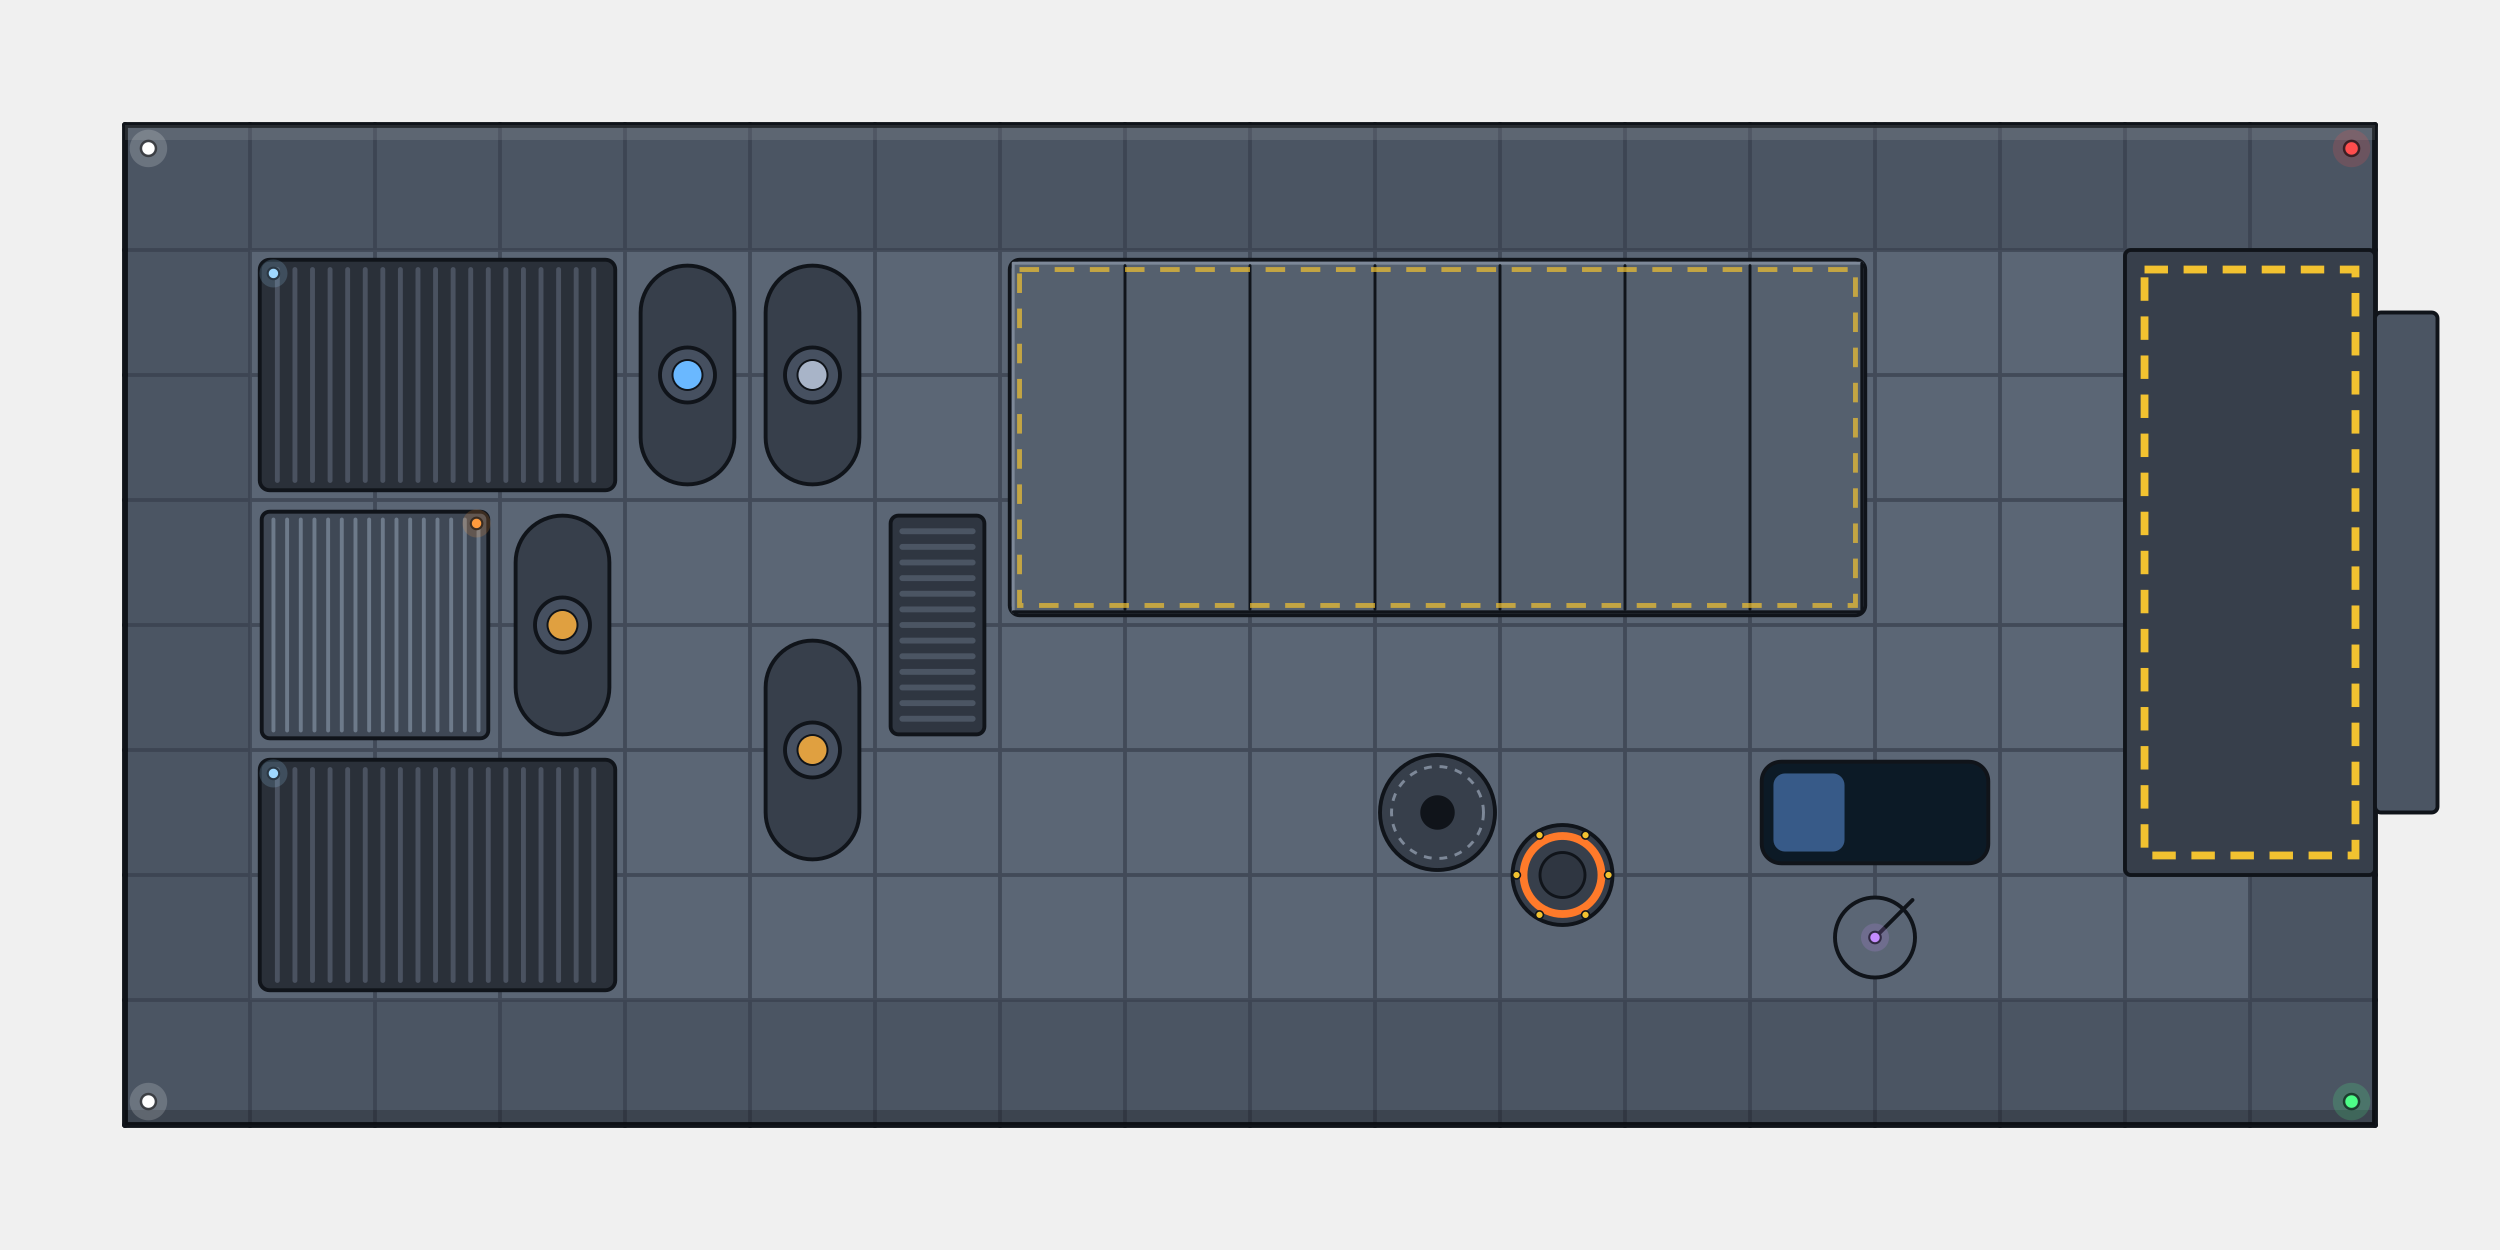
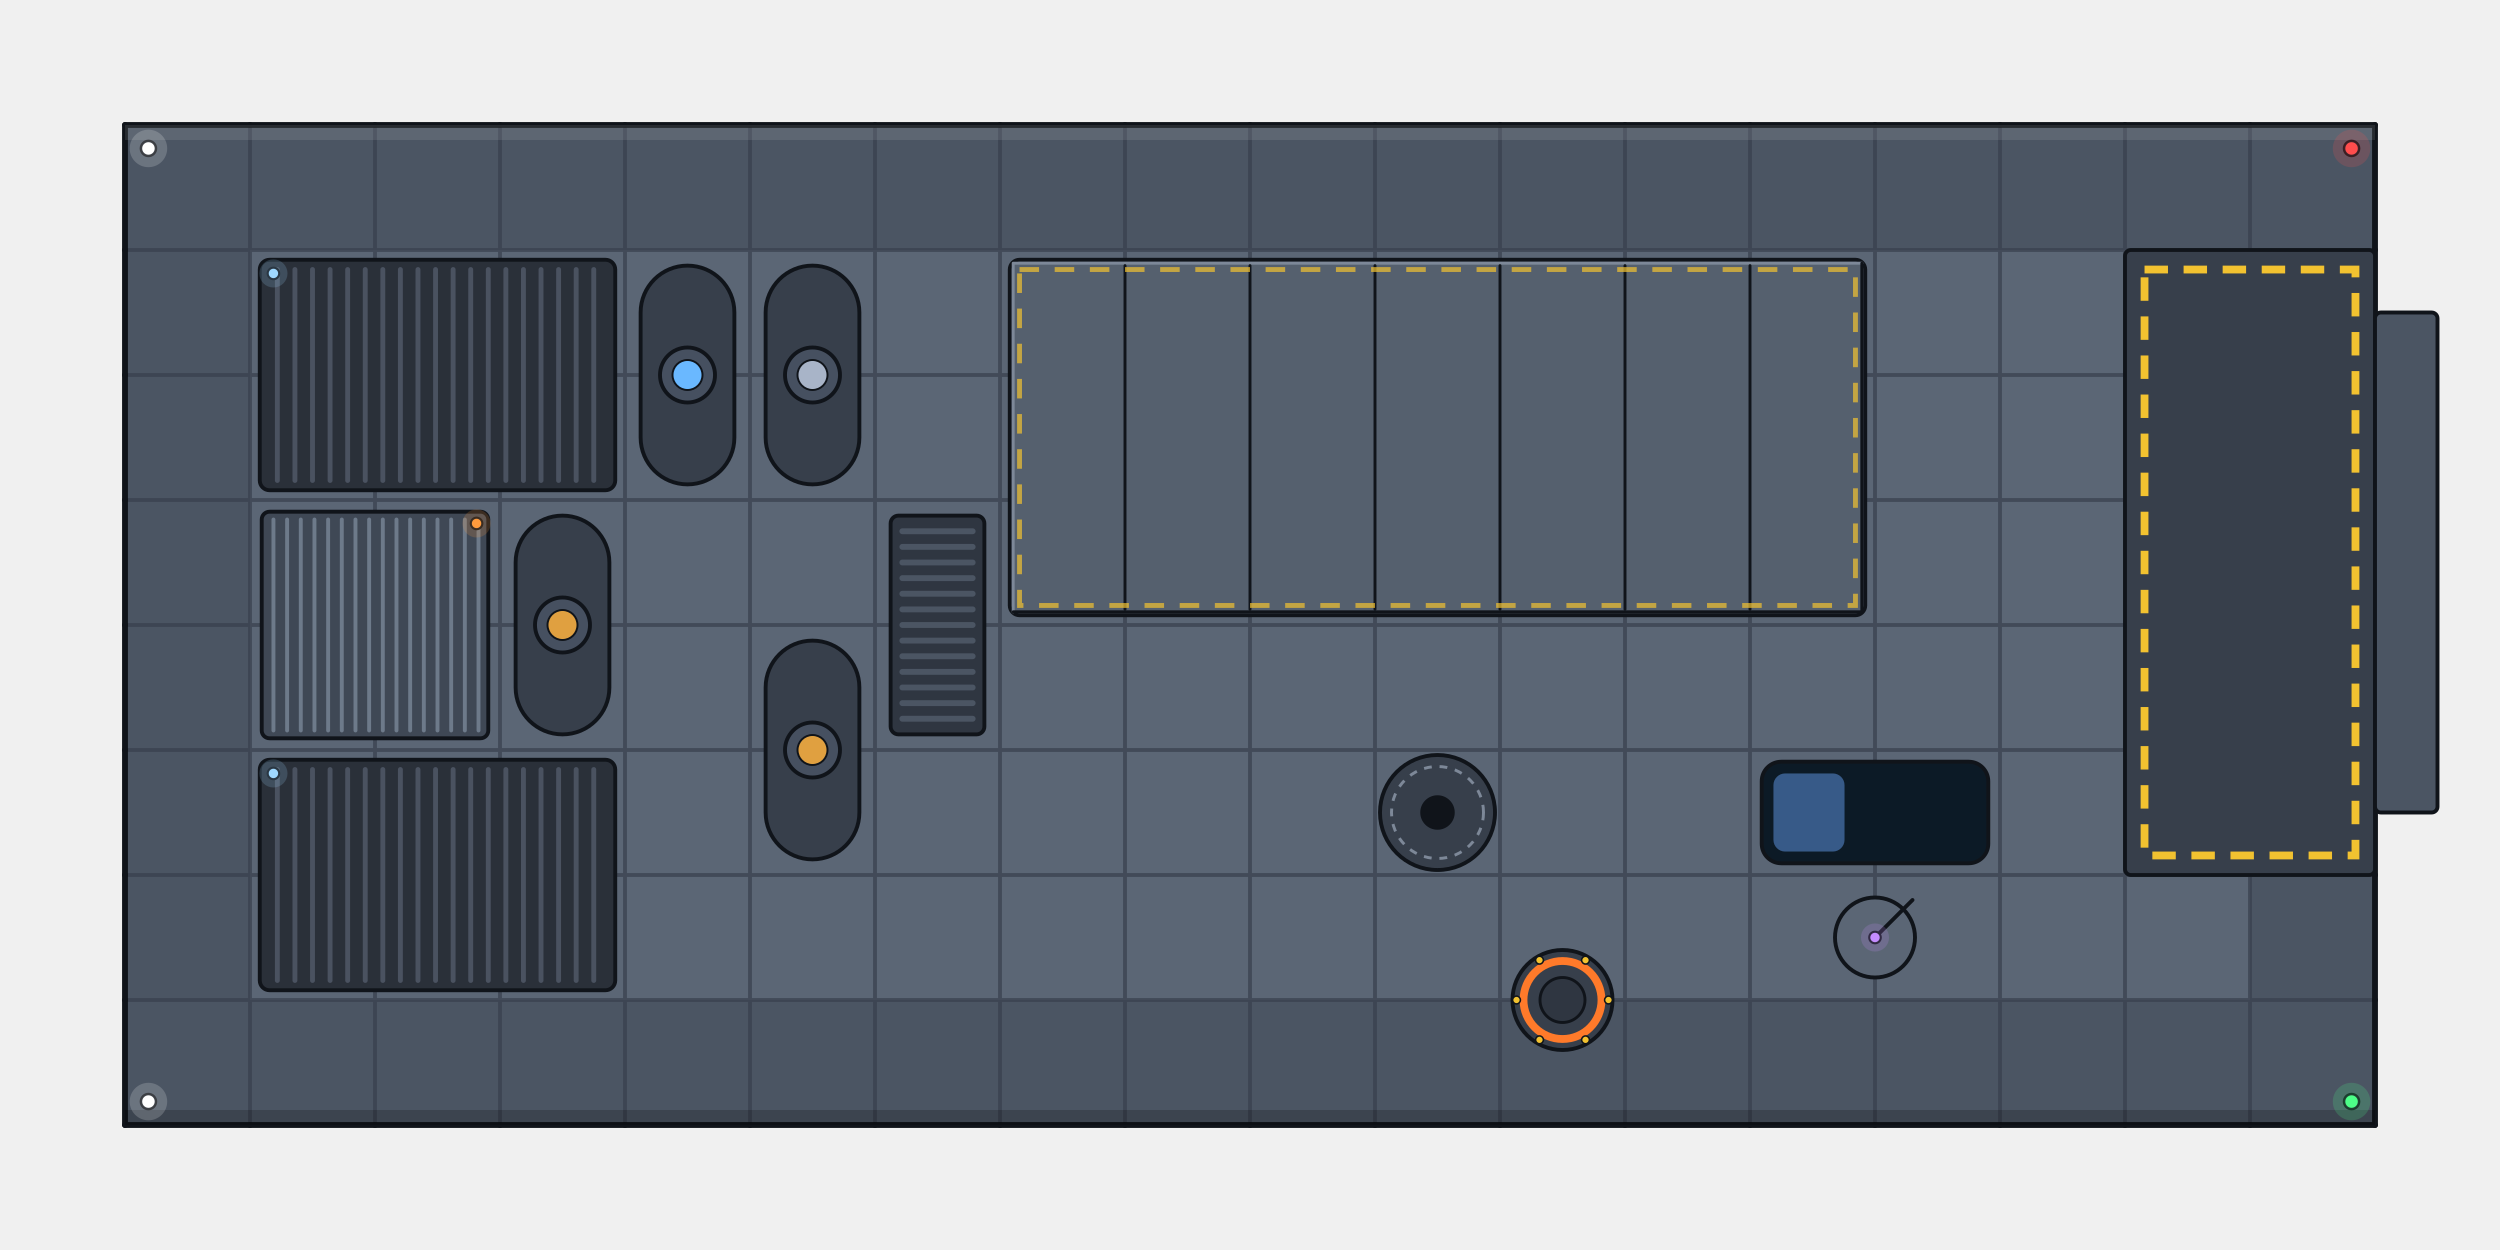
<svg xmlns="http://www.w3.org/2000/svg" width="1280" height="640" viewBox="-640 -320 1280 640">
  <g id="base">
    <rect x="192" y="0" width="64" height="64" fill="#5b6675" />
    <rect x="192.5" y="0.5" width="63" height="63" fill="none" stroke="#373f4b" stroke-width="1" opacity="0.7" />
    <rect x="-320" y="-256" width="64" height="64" fill="#4b5563" />
    <rect x="-319.5" y="-255.5" width="63" height="63" fill="none" stroke="#373f4b" stroke-width="1" opacity="0.7" />
    <rect x="-256" y="-192" width="64" height="64" fill="#5b6675" />
    <rect x="-255.5" y="-191.5" width="63" height="63" fill="none" stroke="#373f4b" stroke-width="1" opacity="0.7" />
    <rect x="-64" y="-256" width="64" height="64" fill="#4b5563" />
    <rect x="-63.5" y="-255.5" width="63" height="63" fill="none" stroke="#373f4b" stroke-width="1" opacity="0.7" />
    <rect x="512" y="-64" width="64" height="64" fill="#5b6675" />
    <rect x="512.5" y="-63.5" width="63" height="63" fill="none" stroke="#373f4b" stroke-width="1" opacity="0.7" />
    <rect x="64" y="128" width="64" height="64" fill="#5b6675" />
    <rect x="64.5" y="128.5" width="63" height="63" fill="none" stroke="#373f4b" stroke-width="1" opacity="0.7" />
    <rect x="-576" y="64" width="64" height="64" fill="#4b5563" />
    <rect x="-575.5" y="64.5" width="63" height="63" fill="none" stroke="#373f4b" stroke-width="1" opacity="0.7" />
    <rect x="-448" y="-128" width="64" height="64" fill="#5b6675" />
    <rect x="-447.5" y="-127.5" width="63" height="63" fill="none" stroke="#373f4b" stroke-width="1" opacity="0.7" />
    <rect x="128" y="64" width="64" height="64" fill="#5b6675" />
    <rect x="128.5" y="64.5" width="63" height="63" fill="none" stroke="#373f4b" stroke-width="1" opacity="0.7" />
    <rect x="384" y="64" width="64" height="64" fill="#5b6675" />
    <rect x="384.5" y="64.5" width="63" height="63" fill="none" stroke="#373f4b" stroke-width="1" opacity="0.7" />
    <rect x="-192" y="-128" width="64" height="64" fill="#5b6675" />
    <rect x="-191.5" y="-127.5" width="63" height="63" fill="none" stroke="#373f4b" stroke-width="1" opacity="0.7" />
    <rect x="-128" y="-192" width="64" height="64" fill="#5b6675" />
    <rect x="-127.5" y="-191.5" width="63" height="63" fill="none" stroke="#373f4b" stroke-width="1" opacity="0.7" />
    <rect x="-320" y="-128" width="64" height="64" fill="#5b6675" />
    <rect x="-319.5" y="-127.5" width="63" height="63" fill="none" stroke="#373f4b" stroke-width="1" opacity="0.7" />
    <rect x="-384" y="128" width="64" height="64" fill="#5b6675" />
    <rect x="-383.5" y="128.5" width="63" height="63" fill="none" stroke="#373f4b" stroke-width="1" opacity="0.7" />
    <rect x="-256" y="-64" width="64" height="64" fill="#5b6675" />
    <rect x="-255.5" y="-63.5" width="63" height="63" fill="none" stroke="#373f4b" stroke-width="1" opacity="0.7" />
    <rect x="-64" y="-128" width="64" height="64" fill="#5b6675" />
    <rect x="-63.5" y="-127.5" width="63" height="63" fill="none" stroke="#373f4b" stroke-width="1" opacity="0.7" />
    <rect x="512" y="64" width="64" height="64" fill="#5b6675" />
    <rect x="512.5" y="64.5" width="63" height="63" fill="none" stroke="#373f4b" stroke-width="1" opacity="0.7" />
    <rect x="0" y="-192" width="64" height="64" fill="#5b6675" />
    <rect x="0.5" y="-191.5" width="63" height="63" fill="none" stroke="#373f4b" stroke-width="1" opacity="0.7" />
    <rect x="-576" y="192" width="64" height="64" fill="#4b5563" />
    <rect x="-575.5" y="192.5" width="63" height="63" fill="none" stroke="#373f4b" stroke-width="1" opacity="0.7" />
    <rect x="-448" y="0" width="64" height="64" fill="#5b6675" />
    <rect x="-447.5" y="0.5" width="63" height="63" fill="none" stroke="#373f4b" stroke-width="1" opacity="0.7" />
    <rect x="128" y="192" width="64" height="64" fill="#4b5563" />
    <rect x="128.5" y="192.5" width="63" height="63" fill="none" stroke="#373f4b" stroke-width="1" opacity="0.7" />
    <rect x="256" y="-192" width="64" height="64" fill="#5b6675" />
    <rect x="256.5" y="-191.5" width="63" height="63" fill="none" stroke="#373f4b" stroke-width="1" opacity="0.7" />
    <rect x="384" y="192" width="64" height="64" fill="#4b5563" />
    <rect x="384.5" y="192.5" width="63" height="63" fill="none" stroke="#373f4b" stroke-width="1" opacity="0.7" />
    <rect x="-192" y="0" width="64" height="64" fill="#5b6675" />
    <rect x="-191.5" y="0.5" width="63" height="63" fill="none" stroke="#373f4b" stroke-width="1" opacity="0.7" />
    <rect x="448" y="128" width="64" height="64" fill="#5b6675" />
    <rect x="448.5" y="128.5" width="63" height="63" fill="none" stroke="#373f4b" stroke-width="1" opacity="0.7" />
    <rect x="-128" y="-64" width="64" height="64" fill="#5b6675" />
    <rect x="-127.5" y="-63.5" width="63" height="63" fill="none" stroke="#373f4b" stroke-width="1" opacity="0.7" />
    <rect x="-256" y="64" width="64" height="64" fill="#5b6675" />
    <rect x="-255.5" y="64.5" width="63" height="63" fill="none" stroke="#373f4b" stroke-width="1" opacity="0.7" />
    <rect x="-64" y="0" width="64" height="64" fill="#5b6675" />
    <rect x="-63.5" y="0.5" width="63" height="63" fill="none" stroke="#373f4b" stroke-width="1" opacity="0.7" />
    <rect x="512" y="192" width="64" height="64" fill="#4b5563" />
    <rect x="512.5" y="192.5" width="63" height="63" fill="none" stroke="#373f4b" stroke-width="1" opacity="0.7" />
    <rect x="0" y="-64" width="64" height="64" fill="#5b6675" />
    <rect x="0.5" y="-63.5" width="63" height="63" fill="none" stroke="#373f4b" stroke-width="1" opacity="0.7" />
    <rect x="-576" y="-256" width="64" height="64" fill="#4b5563" />
    <rect x="-575.5" y="-255.5" width="63" height="63" fill="none" stroke="#373f4b" stroke-width="1" opacity="0.7" />
    <rect x="128" y="-256" width="64" height="64" fill="#4b5563" />
    <rect x="128.5" y="-255.5" width="63" height="63" fill="none" stroke="#373f4b" stroke-width="1" opacity="0.7" />
    <rect x="256" y="-64" width="64" height="64" fill="#5b6675" />
    <rect x="256.5" y="-63.5" width="63" height="63" fill="none" stroke="#373f4b" stroke-width="1" opacity="0.7" />
    <rect x="384" y="-256" width="64" height="64" fill="#4b5563" />
    <rect x="384.5" y="-255.5" width="63" height="63" fill="none" stroke="#373f4b" stroke-width="1" opacity="0.7" />
    <rect x="-192" y="128" width="64" height="64" fill="#5b6675" />
    <rect x="-191.5" y="128.5" width="63" height="63" fill="none" stroke="#373f4b" stroke-width="1" opacity="0.7" />
    <rect x="-128" y="64" width="64" height="64" fill="#5b6675" />
    <rect x="-127.5" y="64.5" width="63" height="63" fill="none" stroke="#373f4b" stroke-width="1" opacity="0.7" />
    <rect x="-384" y="-192" width="64" height="64" fill="#5b6675" />
    <rect x="-383.5" y="-191.5" width="63" height="63" fill="none" stroke="#373f4b" stroke-width="1" opacity="0.7" />
    <rect x="512" y="-256" width="64" height="64" fill="#4b5563" />
    <rect x="512.5" y="-255.5" width="63" height="63" fill="none" stroke="#373f4b" stroke-width="1" opacity="0.7" />
    <rect x="320" y="-192" width="64" height="64" fill="#5b6675" />
    <rect x="320.5" y="-191.5" width="63" height="63" fill="none" stroke="#373f4b" stroke-width="1" opacity="0.7" />
    <rect x="-256" y="192" width="64" height="64" fill="#4b5563" />
    <rect x="-255.5" y="192.5" width="63" height="63" fill="none" stroke="#373f4b" stroke-width="1" opacity="0.7" />
    <rect x="0" y="64" width="64" height="64" fill="#5b6675" />
    <rect x="0.5" y="64.5" width="63" height="63" fill="none" stroke="#373f4b" stroke-width="1" opacity="0.7" />
    <rect x="-576" y="-128" width="64" height="64" fill="#4b5563" />
    <rect x="-575.5" y="-127.5" width="63" height="63" fill="none" stroke="#373f4b" stroke-width="1" opacity="0.7" />
    <rect x="128" y="-128" width="64" height="64" fill="#5b6675" />
    <rect x="128.5" y="-127.5" width="63" height="63" fill="none" stroke="#373f4b" stroke-width="1" opacity="0.7" />
    <rect x="-512" y="-64" width="64" height="64" fill="#5b6675" />
    <rect x="-511.5" y="-63.5" width="63" height="63" fill="none" stroke="#373f4b" stroke-width="1" opacity="0.7" />
    <rect x="384" y="-128" width="64" height="64" fill="#5b6675" />
    <rect x="384.5" y="-127.5" width="63" height="63" fill="none" stroke="#373f4b" stroke-width="1" opacity="0.7" />
    <rect x="256" y="64" width="64" height="64" fill="#5b6675" />
    <rect x="256.5" y="64.5" width="63" height="63" fill="none" stroke="#373f4b" stroke-width="1" opacity="0.7" />
    <rect x="448" y="-192" width="64" height="64" fill="#5b6675" />
    <rect x="448.5" y="-191.5" width="63" height="63" fill="none" stroke="#373f4b" stroke-width="1" opacity="0.7" />
    <rect x="-128" y="192" width="64" height="64" fill="#4b5563" />
    <rect x="-127.5" y="192.5" width="63" height="63" fill="none" stroke="#373f4b" stroke-width="1" opacity="0.7" />
    <rect x="192" y="128" width="64" height="64" fill="#5b6675" />
    <rect x="192.5" y="128.5" width="63" height="63" fill="none" stroke="#373f4b" stroke-width="1" opacity="0.7" />
    <rect x="-384" y="-64" width="64" height="64" fill="#5b6675" />
    <rect x="-383.5" y="-63.5" width="63" height="63" fill="none" stroke="#373f4b" stroke-width="1" opacity="0.7" />
    <rect x="-256" y="-256" width="64" height="64" fill="#4b5563" />
    <rect x="-255.5" y="-255.5" width="63" height="63" fill="none" stroke="#373f4b" stroke-width="1" opacity="0.7" />
    <rect x="512" y="-128" width="64" height="64" fill="#5b6675" />
    <rect x="512.5" y="-127.5" width="63" height="63" fill="none" stroke="#373f4b" stroke-width="1" opacity="0.7" />
    <rect x="320" y="-64" width="64" height="64" fill="#5b6675" />
    <rect x="320.5" y="-63.5" width="63" height="63" fill="none" stroke="#373f4b" stroke-width="1" opacity="0.7" />
    <rect x="0" y="192" width="64" height="64" fill="#4b5563" />
    <rect x="0.5" y="192.5" width="63" height="63" fill="none" stroke="#373f4b" stroke-width="1" opacity="0.7" />
    <rect x="128" y="0" width="64" height="64" fill="#5b6675" />
    <rect x="128.5" y="0.5" width="63" height="63" fill="none" stroke="#373f4b" stroke-width="1" opacity="0.7" />
    <rect x="-512" y="64" width="64" height="64" fill="#5b6675" />
    <rect x="-511.5" y="64.5" width="63" height="63" fill="none" stroke="#373f4b" stroke-width="1" opacity="0.7" />
    <rect x="384" y="0" width="64" height="64" fill="#5b6675" />
    <rect x="384.5" y="0.5" width="63" height="63" fill="none" stroke="#373f4b" stroke-width="1" opacity="0.7" />
    <rect x="-192" y="-192" width="64" height="64" fill="#5b6675" />
    <rect x="-191.5" y="-191.5" width="63" height="63" fill="none" stroke="#373f4b" stroke-width="1" opacity="0.7" />
    <rect x="448" y="-64" width="64" height="64" fill="#5b6675" />
    <rect x="448.5" y="-63.5" width="63" height="63" fill="none" stroke="#373f4b" stroke-width="1" opacity="0.7" />
    <rect x="-128" y="-256" width="64" height="64" fill="#4b5563" />
    <rect x="-127.5" y="-255.5" width="63" height="63" fill="none" stroke="#373f4b" stroke-width="1" opacity="0.7" />
    <rect x="256" y="192" width="64" height="64" fill="#4b5563" />
    <rect x="256.5" y="192.5" width="63" height="63" fill="none" stroke="#373f4b" stroke-width="1" opacity="0.7" />
    <rect x="-384" y="64" width="64" height="64" fill="#5b6675" />
    <rect x="-383.5" y="64.5" width="63" height="63" fill="none" stroke="#373f4b" stroke-width="1" opacity="0.7" />
    <rect x="-256" y="-128" width="64" height="64" fill="#5b6675" />
    <rect x="-255.5" y="-127.5" width="63" height="63" fill="none" stroke="#373f4b" stroke-width="1" opacity="0.7" />
    <rect x="-320" y="0" width="64" height="64" fill="#5b6675" />
    <rect x="-319.5" y="0.5" width="63" height="63" fill="none" stroke="#373f4b" stroke-width="1" opacity="0.7" />
    <rect x="512" y="0" width="64" height="64" fill="#5b6675" />
    <rect x="512.5" y="0.5" width="63" height="63" fill="none" stroke="#373f4b" stroke-width="1" opacity="0.7" />
    <rect x="0" y="-256" width="64" height="64" fill="#4b5563" />
    <rect x="0.5" y="-255.5" width="63" height="63" fill="none" stroke="#373f4b" stroke-width="1" opacity="0.7" />
    <rect x="320" y="64" width="64" height="64" fill="#5b6675" />
    <rect x="320.5" y="64.5" width="63" height="63" fill="none" stroke="#373f4b" stroke-width="1" opacity="0.7" />
    <rect x="64" y="-192" width="64" height="64" fill="#5b6675" />
    <rect x="64.5" y="-191.5" width="63" height="63" fill="none" stroke="#373f4b" stroke-width="1" opacity="0.7" />
    <rect x="256" y="-256" width="64" height="64" fill="#4b5563" />
    <rect x="256.5" y="-255.5" width="63" height="63" fill="none" stroke="#373f4b" stroke-width="1" opacity="0.7" />
    <rect x="-512" y="192" width="64" height="64" fill="#4b5563" />
    <rect x="-511.5" y="192.5" width="63" height="63" fill="none" stroke="#373f4b" stroke-width="1" opacity="0.7" />
    <rect x="384" y="128" width="64" height="64" fill="#5b6675" />
    <rect x="384.5" y="128.5" width="63" height="63" fill="none" stroke="#373f4b" stroke-width="1" opacity="0.7" />
    <rect x="-448" y="128" width="64" height="64" fill="#5b6675" />
    <rect x="-447.5" y="128.5" width="63" height="63" fill="none" stroke="#373f4b" stroke-width="1" opacity="0.7" />
    <rect x="448" y="64" width="64" height="64" fill="#5b6675" />
    <rect x="448.5" y="64.5" width="63" height="63" fill="none" stroke="#373f4b" stroke-width="1" opacity="0.7" />
    <rect x="-128" y="-128" width="64" height="64" fill="#5b6675" />
    <rect x="-127.5" y="-127.5" width="63" height="63" fill="none" stroke="#373f4b" stroke-width="1" opacity="0.7" />
    <rect x="192" y="-192" width="64" height="64" fill="#5b6675" />
    <rect x="192.5" y="-191.5" width="63" height="63" fill="none" stroke="#373f4b" stroke-width="1" opacity="0.7" />
    <rect x="-384" y="192" width="64" height="64" fill="#4b5563" />
    <rect x="-383.5" y="192.5" width="63" height="63" fill="none" stroke="#373f4b" stroke-width="1" opacity="0.7" />
    <rect x="-256" y="0" width="64" height="64" fill="#5b6675" />
    <rect x="-255.5" y="0.5" width="63" height="63" fill="none" stroke="#373f4b" stroke-width="1" opacity="0.7" />
    <rect x="-320" y="128" width="64" height="64" fill="#5b6675" />
    <rect x="-319.5" y="128.5" width="63" height="63" fill="none" stroke="#373f4b" stroke-width="1" opacity="0.7" />
    <rect x="320" y="192" width="64" height="64" fill="#4b5563" />
    <rect x="320.5" y="192.5" width="63" height="63" fill="none" stroke="#373f4b" stroke-width="1" opacity="0.7" />
    <rect x="0" y="-128" width="64" height="64" fill="#5b6675" />
    <rect x="0.5" y="-127.5" width="63" height="63" fill="none" stroke="#373f4b" stroke-width="1" opacity="0.7" />
    <rect x="-64" y="128" width="64" height="64" fill="#5b6675" />
    <rect x="-63.5" y="128.5" width="63" height="63" fill="none" stroke="#373f4b" stroke-width="1" opacity="0.7" />
    <rect x="64" y="-64" width="64" height="64" fill="#5b6675" />
    <rect x="64.5" y="-63.5" width="63" height="63" fill="none" stroke="#373f4b" stroke-width="1" opacity="0.7" />
    <rect x="-512" y="-256" width="64" height="64" fill="#4b5563" />
    <rect x="-511.5" y="-255.5" width="63" height="63" fill="none" stroke="#373f4b" stroke-width="1" opacity="0.7" />
    <rect x="256" y="-128" width="64" height="64" fill="#5b6675" />
    <rect x="256.5" y="-127.5" width="63" height="63" fill="none" stroke="#373f4b" stroke-width="1" opacity="0.7" />
    <rect x="448" y="192" width="64" height="64" fill="#4b5563" />
    <rect x="448.5" y="192.5" width="63" height="63" fill="none" stroke="#373f4b" stroke-width="1" opacity="0.7" />
    <rect x="-128" y="0" width="64" height="64" fill="#5b6675" />
    <rect x="-127.5" y="0.5" width="63" height="63" fill="none" stroke="#373f4b" stroke-width="1" opacity="0.7" />
    <rect x="192" y="-64" width="64" height="64" fill="#5b6675" />
    <rect x="192.5" y="-63.5" width="63" height="63" fill="none" stroke="#373f4b" stroke-width="1" opacity="0.7" />
    <rect x="-384" y="-256" width="64" height="64" fill="#4b5563" />
    <rect x="-383.5" y="-255.5" width="63" height="63" fill="none" stroke="#373f4b" stroke-width="1" opacity="0.7" />
    <rect x="320" y="-256" width="64" height="64" fill="#4b5563" />
    <rect x="320.5" y="-255.5" width="63" height="63" fill="none" stroke="#373f4b" stroke-width="1" opacity="0.7" />
    <rect x="-256" y="128" width="64" height="64" fill="#5b6675" />
    <rect x="-255.5" y="128.5" width="63" height="63" fill="none" stroke="#373f4b" stroke-width="1" opacity="0.7" />
    <rect x="64" y="64" width="64" height="64" fill="#5b6675" />
    <rect x="64.5" y="64.5" width="63" height="63" fill="none" stroke="#373f4b" stroke-width="1" opacity="0.7" />
    <rect x="-512" y="-128" width="64" height="64" fill="#5b6675" />
    <rect x="-511.5" y="-127.5" width="63" height="63" fill="none" stroke="#373f4b" stroke-width="1" opacity="0.7" />
    <rect x="-576" y="0" width="64" height="64" fill="#4b5563" />
    <rect x="-575.5" y="0.5" width="63" height="63" fill="none" stroke="#373f4b" stroke-width="1" opacity="0.7" />
    <rect x="-448" y="-192" width="64" height="64" fill="#5b6675" />
    <rect x="-447.5" y="-191.5" width="63" height="63" fill="none" stroke="#373f4b" stroke-width="1" opacity="0.7" />
    <rect x="448" y="-256" width="64" height="64" fill="#4b5563" />
    <rect x="448.5" y="-255.5" width="63" height="63" fill="none" stroke="#373f4b" stroke-width="1" opacity="0.7" />
    <rect x="256" y="0" width="64" height="64" fill="#5b6675" />
    <rect x="256.5" y="0.5" width="63" height="63" fill="none" stroke="#373f4b" stroke-width="1" opacity="0.7" />
    <rect x="192" y="64" width="64" height="64" fill="#5b6675" />
    <rect x="192.5" y="64.5" width="63" height="63" fill="none" stroke="#373f4b" stroke-width="1" opacity="0.7" />
    <rect x="-384" y="-128" width="64" height="64" fill="#5b6675" />
    <rect x="-383.5" y="-127.5" width="63" height="63" fill="none" stroke="#373f4b" stroke-width="1" opacity="0.7" />
    <rect x="320" y="-128" width="64" height="64" fill="#5b6675" />
    <rect x="320.5" y="-127.5" width="63" height="63" fill="none" stroke="#373f4b" stroke-width="1" opacity="0.7" />
    <rect x="-320" y="-192" width="64" height="64" fill="#5b6675" />
    <rect x="-319.5" y="-191.5" width="63" height="63" fill="none" stroke="#373f4b" stroke-width="1" opacity="0.7" />
    <rect x="-64" y="-192" width="64" height="64" fill="#5b6675" />
    <rect x="-63.5" y="-191.5" width="63" height="63" fill="none" stroke="#373f4b" stroke-width="1" opacity="0.7" />
    <rect x="64" y="192" width="64" height="64" fill="#4b5563" />
    <rect x="64.5" y="192.5" width="63" height="63" fill="none" stroke="#373f4b" stroke-width="1" opacity="0.7" />
    <rect x="-512" y="0" width="64" height="64" fill="#5b6675" />
    <rect x="-511.5" y="0.5" width="63" height="63" fill="none" stroke="#373f4b" stroke-width="1" opacity="0.7" />
    <rect x="-576" y="128" width="64" height="64" fill="#4b5563" />
    <rect x="-575.5" y="128.5" width="63" height="63" fill="none" stroke="#373f4b" stroke-width="1" opacity="0.7" />
    <rect x="-448" y="-64" width="64" height="64" fill="#5b6675" />
    <rect x="-447.5" y="-63.5" width="63" height="63" fill="none" stroke="#373f4b" stroke-width="1" opacity="0.7" />
    <rect x="448" y="-128" width="64" height="64" fill="#5b6675" />
    <rect x="448.5" y="-127.5" width="63" height="63" fill="none" stroke="#373f4b" stroke-width="1" opacity="0.7" />
    <rect x="128" y="128" width="64" height="64" fill="#5b6675" />
    <rect x="128.5" y="128.5" width="63" height="63" fill="none" stroke="#373f4b" stroke-width="1" opacity="0.7" />
    <rect x="-192" y="-64" width="64" height="64" fill="#5b6675" />
    <rect x="-191.5" y="-63.5" width="63" height="63" fill="none" stroke="#373f4b" stroke-width="1" opacity="0.7" />
    <rect x="192" y="192" width="64" height="64" fill="#4b5563" />
    <rect x="192.5" y="192.5" width="63" height="63" fill="none" stroke="#373f4b" stroke-width="1" opacity="0.7" />
    <rect x="-384" y="0" width="64" height="64" fill="#5b6675" />
    <rect x="-383.5" y="0.5" width="63" height="63" fill="none" stroke="#373f4b" stroke-width="1" opacity="0.7" />
    <rect x="320" y="0" width="64" height="64" fill="#5b6675" />
    <rect x="320.5" y="0.5" width="63" height="63" fill="none" stroke="#373f4b" stroke-width="1" opacity="0.7" />
    <rect x="-320" y="-64" width="64" height="64" fill="#5b6675" />
    <rect x="-319.5" y="-63.5" width="63" height="63" fill="none" stroke="#373f4b" stroke-width="1" opacity="0.7" />
    <rect x="512" y="128" width="64" height="64" fill="#4b5563" />
    <rect x="512.5" y="128.5" width="63" height="63" fill="none" stroke="#373f4b" stroke-width="1" opacity="0.7" />
    <rect x="-64" y="-64" width="64" height="64" fill="#5b6675" />
    <rect x="-63.5" y="-63.5" width="63" height="63" fill="none" stroke="#373f4b" stroke-width="1" opacity="0.7" />
    <rect x="64" y="-256" width="64" height="64" fill="#4b5563" />
    <rect x="64.5" y="-255.5" width="63" height="63" fill="none" stroke="#373f4b" stroke-width="1" opacity="0.7" />
    <rect x="-512" y="128" width="64" height="64" fill="#5b6675" />
    <rect x="-511.5" y="128.5" width="63" height="63" fill="none" stroke="#373f4b" stroke-width="1" opacity="0.7" />
    <rect x="-448" y="64" width="64" height="64" fill="#5b6675" />
    <rect x="-447.5" y="64.5" width="63" height="63" fill="none" stroke="#373f4b" stroke-width="1" opacity="0.7" />
    <rect x="448" y="0" width="64" height="64" fill="#5b6675" />
    <rect x="448.5" y="0.5" width="63" height="63" fill="none" stroke="#373f4b" stroke-width="1" opacity="0.7" />
    <rect x="-192" y="64" width="64" height="64" fill="#5b6675" />
    <rect x="-191.5" y="64.5" width="63" height="63" fill="none" stroke="#373f4b" stroke-width="1" opacity="0.7" />
    <rect x="192" y="-256" width="64" height="64" fill="#4b5563" />
    <rect x="192.5" y="-255.5" width="63" height="63" fill="none" stroke="#373f4b" stroke-width="1" opacity="0.7" />
    <rect x="320" y="128" width="64" height="64" fill="#5b6675" />
    <rect x="320.5" y="128.5" width="63" height="63" fill="none" stroke="#373f4b" stroke-width="1" opacity="0.7" />
    <rect x="-320" y="64" width="64" height="64" fill="#5b6675" />
    <rect x="-319.5" y="64.5" width="63" height="63" fill="none" stroke="#373f4b" stroke-width="1" opacity="0.7" />
    <rect x="-64" y="64" width="64" height="64" fill="#5b6675" />
    <rect x="-63.5" y="64.5" width="63" height="63" fill="none" stroke="#373f4b" stroke-width="1" opacity="0.7" />
    <rect x="64" y="-128" width="64" height="64" fill="#5b6675" />
    <rect x="64.5" y="-127.5" width="63" height="63" fill="none" stroke="#373f4b" stroke-width="1" opacity="0.7" />
    <rect x="0" y="0" width="64" height="64" fill="#5b6675" />
    <rect x="0.5" y="0.5" width="63" height="63" fill="none" stroke="#373f4b" stroke-width="1" opacity="0.7" />
    <rect x="-576" y="-192" width="64" height="64" fill="#4b5563" />
    <rect x="-575.5" y="-191.5" width="63" height="63" fill="none" stroke="#373f4b" stroke-width="1" opacity="0.7" />
    <rect x="128" y="-192" width="64" height="64" fill="#5b6675" />
    <rect x="128.5" y="-191.5" width="63" height="63" fill="none" stroke="#373f4b" stroke-width="1" opacity="0.7" />
    <rect x="-448" y="192" width="64" height="64" fill="#4b5563" />
    <rect x="-447.5" y="192.5" width="63" height="63" fill="none" stroke="#373f4b" stroke-width="1" opacity="0.7" />
    <rect x="384" y="-192" width="64" height="64" fill="#5b6675" />
    <rect x="384.5" y="-191.5" width="63" height="63" fill="none" stroke="#373f4b" stroke-width="1" opacity="0.7" />
    <rect x="-192" y="192" width="64" height="64" fill="#4b5563" />
    <rect x="-191.5" y="192.5" width="63" height="63" fill="none" stroke="#373f4b" stroke-width="1" opacity="0.7" />
    <rect x="-128" y="128" width="64" height="64" fill="#5b6675" />
    <rect x="-127.5" y="128.5" width="63" height="63" fill="none" stroke="#373f4b" stroke-width="1" opacity="0.7" />
    <rect x="192" y="-128" width="64" height="64" fill="#5b6675" />
    <rect x="192.5" y="-127.5" width="63" height="63" fill="none" stroke="#373f4b" stroke-width="1" opacity="0.7" />
    <rect x="-320" y="192" width="64" height="64" fill="#4b5563" />
    <rect x="-319.5" y="192.5" width="63" height="63" fill="none" stroke="#373f4b" stroke-width="1" opacity="0.7" />
    <rect x="512" y="-192" width="64" height="64" fill="#5b6675" />
    <rect x="512.5" y="-191.5" width="63" height="63" fill="none" stroke="#373f4b" stroke-width="1" opacity="0.7" />
    <rect x="-64" y="192" width="64" height="64" fill="#4b5563" />
    <rect x="-63.5" y="192.5" width="63" height="63" fill="none" stroke="#373f4b" stroke-width="1" opacity="0.7" />
    <rect x="64" y="0" width="64" height="64" fill="#5b6675" />
    <rect x="64.5" y="0.5" width="63" height="63" fill="none" stroke="#373f4b" stroke-width="1" opacity="0.7" />
    <rect x="-512" y="-192" width="64" height="64" fill="#5b6675" />
    <rect x="-511.5" y="-191.5" width="63" height="63" fill="none" stroke="#373f4b" stroke-width="1" opacity="0.7" />
    <rect x="-576" y="-64" width="64" height="64" fill="#4b5563" />
    <rect x="-575.5" y="-63.5" width="63" height="63" fill="none" stroke="#373f4b" stroke-width="1" opacity="0.7" />
    <rect x="-448" y="-256" width="64" height="64" fill="#4b5563" />
    <rect x="-447.5" y="-255.5" width="63" height="63" fill="none" stroke="#373f4b" stroke-width="1" opacity="0.7" />
    <rect x="128" y="-64" width="64" height="64" fill="#5b6675" />
    <rect x="128.5" y="-63.5" width="63" height="63" fill="none" stroke="#373f4b" stroke-width="1" opacity="0.7" />
    <rect x="0" y="128" width="64" height="64" fill="#5b6675" />
    <rect x="0.5" y="128.5" width="63" height="63" fill="none" stroke="#373f4b" stroke-width="1" opacity="0.7" />
    <rect x="256" y="128" width="64" height="64" fill="#5b6675" />
    <rect x="256.5" y="128.5" width="63" height="63" fill="none" stroke="#373f4b" stroke-width="1" opacity="0.7" />
    <rect x="384" y="-64" width="64" height="64" fill="#5b6675" />
    <rect x="384.5" y="-63.5" width="63" height="63" fill="none" stroke="#373f4b" stroke-width="1" opacity="0.7" />
    <rect x="-192" y="-256" width="64" height="64" fill="#4b5563" />
    <rect x="-191.5" y="-255.5" width="63" height="63" fill="none" stroke="#373f4b" stroke-width="1" opacity="0.7" />
    <line x1="-320" y1="-256" x2="-256" y2="-256" stroke="#10141a" stroke-width="3" stroke-linecap="round" />
    <line x1="-64" y1="-256" x2="0" y2="-256" stroke="#10141a" stroke-width="3" stroke-linecap="round" />
    <line x1="576" y1="-64" x2="576" y2="0" stroke="#10141a" stroke-width="3" stroke-linecap="round" />
    <line x1="-576" y1="64" x2="-576" y2="128" stroke="#10141a" stroke-width="3" stroke-linecap="round" />
    <line x1="576" y1="64" x2="576" y2="128" stroke="#10141a" stroke-width="3" stroke-linecap="round" />
    <line x1="-576" y1="256" x2="-512" y2="256" stroke="#10141a" stroke-width="3" stroke-linecap="round" />
    <line x1="-576" y1="192" x2="-576" y2="256" stroke="#10141a" stroke-width="3" stroke-linecap="round" />
    <line x1="128" y1="256" x2="192" y2="256" stroke="#10141a" stroke-width="3" stroke-linecap="round" />
    <line x1="384" y1="256" x2="448" y2="256" stroke="#10141a" stroke-width="3" stroke-linecap="round" />
    <line x1="512" y1="256" x2="576" y2="256" stroke="#10141a" stroke-width="3" stroke-linecap="round" />
    <line x1="576" y1="192" x2="576" y2="256" stroke="#10141a" stroke-width="3" stroke-linecap="round" />
    <line x1="-576" y1="-256" x2="-512" y2="-256" stroke="#10141a" stroke-width="3" stroke-linecap="round" />
    <line x1="-576" y1="-256" x2="-576" y2="-192" stroke="#10141a" stroke-width="3" stroke-linecap="round" />
    <line x1="128" y1="-256" x2="192" y2="-256" stroke="#10141a" stroke-width="3" stroke-linecap="round" />
    <line x1="384" y1="-256" x2="448" y2="-256" stroke="#10141a" stroke-width="3" stroke-linecap="round" />
    <line x1="512" y1="-256" x2="576" y2="-256" stroke="#10141a" stroke-width="3" stroke-linecap="round" />
    <line x1="576" y1="-256" x2="576" y2="-192" stroke="#10141a" stroke-width="3" stroke-linecap="round" />
    <line x1="-256" y1="256" x2="-192" y2="256" stroke="#10141a" stroke-width="3" stroke-linecap="round" />
    <line x1="-576" y1="-128" x2="-576" y2="-64" stroke="#10141a" stroke-width="3" stroke-linecap="round" />
    <line x1="-128" y1="256" x2="-64" y2="256" stroke="#10141a" stroke-width="3" stroke-linecap="round" />
    <line x1="-256" y1="-256" x2="-192" y2="-256" stroke="#10141a" stroke-width="3" stroke-linecap="round" />
    <line x1="576" y1="-128" x2="576" y2="-64" stroke="#10141a" stroke-width="3" stroke-linecap="round" />
    <line x1="0" y1="256" x2="64" y2="256" stroke="#10141a" stroke-width="3" stroke-linecap="round" />
    <line x1="-128" y1="-256" x2="-64" y2="-256" stroke="#10141a" stroke-width="3" stroke-linecap="round" />
    <line x1="256" y1="256" x2="320" y2="256" stroke="#10141a" stroke-width="3" stroke-linecap="round" />
    <line x1="576" y1="0" x2="576" y2="64" stroke="#10141a" stroke-width="3" stroke-linecap="round" />
    <line x1="0" y1="-256" x2="64" y2="-256" stroke="#10141a" stroke-width="3" stroke-linecap="round" />
    <line x1="256" y1="-256" x2="320" y2="-256" stroke="#10141a" stroke-width="3" stroke-linecap="round" />
    <line x1="-512" y1="256" x2="-448" y2="256" stroke="#10141a" stroke-width="3" stroke-linecap="round" />
    <line x1="-384" y1="256" x2="-320" y2="256" stroke="#10141a" stroke-width="3" stroke-linecap="round" />
    <line x1="320" y1="256" x2="384" y2="256" stroke="#10141a" stroke-width="3" stroke-linecap="round" />
    <line x1="-512" y1="-256" x2="-448" y2="-256" stroke="#10141a" stroke-width="3" stroke-linecap="round" />
    <line x1="448" y1="256" x2="512" y2="256" stroke="#10141a" stroke-width="3" stroke-linecap="round" />
    <line x1="-384" y1="-256" x2="-320" y2="-256" stroke="#10141a" stroke-width="3" stroke-linecap="round" />
    <line x1="320" y1="-256" x2="384" y2="-256" stroke="#10141a" stroke-width="3" stroke-linecap="round" />
    <line x1="-576" y1="0" x2="-576" y2="64" stroke="#10141a" stroke-width="3" stroke-linecap="round" />
    <line x1="448" y1="-256" x2="512" y2="-256" stroke="#10141a" stroke-width="3" stroke-linecap="round" />
    <line x1="64" y1="256" x2="128" y2="256" stroke="#10141a" stroke-width="3" stroke-linecap="round" />
    <line x1="-576" y1="128" x2="-576" y2="192" stroke="#10141a" stroke-width="3" stroke-linecap="round" />
    <line x1="192" y1="256" x2="256" y2="256" stroke="#10141a" stroke-width="3" stroke-linecap="round" />
    <line x1="576" y1="128" x2="576" y2="192" stroke="#10141a" stroke-width="3" stroke-linecap="round" />
    <line x1="64" y1="-256" x2="128" y2="-256" stroke="#10141a" stroke-width="3" stroke-linecap="round" />
    <line x1="192" y1="-256" x2="256" y2="-256" stroke="#10141a" stroke-width="3" stroke-linecap="round" />
    <line x1="-576" y1="-192" x2="-576" y2="-128" stroke="#10141a" stroke-width="3" stroke-linecap="round" />
    <line x1="-448" y1="256" x2="-384" y2="256" stroke="#10141a" stroke-width="3" stroke-linecap="round" />
    <line x1="-192" y1="256" x2="-128" y2="256" stroke="#10141a" stroke-width="3" stroke-linecap="round" />
    <line x1="-320" y1="256" x2="-256" y2="256" stroke="#10141a" stroke-width="3" stroke-linecap="round" />
    <line x1="576" y1="-192" x2="576" y2="-128" stroke="#10141a" stroke-width="3" stroke-linecap="round" />
    <line x1="-64" y1="256" x2="0" y2="256" stroke="#10141a" stroke-width="3" stroke-linecap="round" />
    <line x1="-576" y1="-64" x2="-576" y2="0" stroke="#10141a" stroke-width="3" stroke-linecap="round" />
    <line x1="-448" y1="-256" x2="-384" y2="-256" stroke="#10141a" stroke-width="3" stroke-linecap="round" />
    <line x1="-192" y1="-256" x2="-128" y2="-256" stroke="#10141a" stroke-width="3" stroke-linecap="round" />
    <rect x="-576" y="-256" width="1152" height="7.68" fill="#ffffff" opacity="0.1" />
    <rect x="-576" y="248.32" width="1152" height="7.68" fill="#000000" opacity="0.2" />
    <rect x="-376" y="-56" width="48" height="112" rx="24" fill="#373f4b" stroke="#10141a" stroke-width="2" />
    <circle cx="-352" cy="0" r="14.08" fill="#465060" stroke="#10141a" stroke-width="2" />
    <circle cx="-352" cy="0" r="7.68" fill="#e0a040" stroke="#10141a" stroke-width="1" />
-     <circle cx="160" cy="128" r="25.6" fill="#373f4b" stroke="#10141a" stroke-width="2" />
-     <circle cx="160" cy="128" r="19.97" fill="none" stroke="#ff7a2a" stroke-width="4" />
-     <circle cx="160" cy="128" r="11.52" fill="#2f3641" stroke="#10141a" stroke-width="1.5" />
-     <circle cx="183.55" cy="128" r="2" fill="#f2c230" stroke="#10141a" stroke-width="0.8" />
-     <circle cx="171.78" cy="148.4" r="2" fill="#f2c230" stroke="#10141a" stroke-width="0.8" />
-     <circle cx="148.22" cy="148.4" r="2" fill="#f2c230" stroke="#10141a" stroke-width="0.8" />
-     <circle cx="136.45" cy="128" r="2" fill="#f2c230" stroke="#10141a" stroke-width="0.8" />
-     <circle cx="148.22" cy="107.6" r="2" fill="#f2c230" stroke="#10141a" stroke-width="0.8" />
-     <circle cx="171.78" cy="107.6" r="2" fill="#f2c230" stroke="#10141a" stroke-width="0.8" />
+     <circle cx="160" cy="192" r="25.6" fill="#373f4b" stroke="#10141a" stroke-width="2" />
+     <circle cx="160" cy="192" r="19.97" fill="none" stroke="#ff7a2a" stroke-width="4" />
+     <circle cx="160" cy="192" r="11.52" fill="#2f3641" stroke="#10141a" stroke-width="1.5" />
+     <circle cx="183.55" cy="192" r="2" fill="#f2c230" stroke="#10141a" stroke-width="0.8" />
+     <circle cx="171.78" cy="212.4" r="2" fill="#f2c230" stroke="#10141a" stroke-width="0.8" />
+     <circle cx="148.22" cy="212.4" r="2" fill="#f2c230" stroke="#10141a" stroke-width="0.8" />
+     <circle cx="136.45" cy="192" r="2" fill="#f2c230" stroke="#10141a" stroke-width="0.8" />
+     <circle cx="148.22" cy="171.6" r="2" fill="#f2c230" stroke="#10141a" stroke-width="0.8" />
+     <circle cx="171.78" cy="171.6" r="2" fill="#f2c230" stroke="#10141a" stroke-width="0.8" />
    <rect x="-506" y="-58" width="116" height="116" rx="4" fill="#3f4855" stroke="#10141a" stroke-width="2" />
    <line x1="-500" y1="-54" x2="-500" y2="54" stroke="#6d7a8a" stroke-width="2" stroke-linecap="round" />
    <line x1="-493" y1="-54" x2="-493" y2="54" stroke="#6d7a8a" stroke-width="2" stroke-linecap="round" />
    <line x1="-486" y1="-54" x2="-486" y2="54" stroke="#6d7a8a" stroke-width="2" stroke-linecap="round" />
    <line x1="-479" y1="-54" x2="-479" y2="54" stroke="#6d7a8a" stroke-width="2" stroke-linecap="round" />
    <line x1="-472" y1="-54" x2="-472" y2="54" stroke="#6d7a8a" stroke-width="2" stroke-linecap="round" />
    <line x1="-465" y1="-54" x2="-465" y2="54" stroke="#6d7a8a" stroke-width="2" stroke-linecap="round" />
    <line x1="-458" y1="-54" x2="-458" y2="54" stroke="#6d7a8a" stroke-width="2" stroke-linecap="round" />
    <line x1="-451" y1="-54" x2="-451" y2="54" stroke="#6d7a8a" stroke-width="2" stroke-linecap="round" />
    <line x1="-444" y1="-54" x2="-444" y2="54" stroke="#6d7a8a" stroke-width="2" stroke-linecap="round" />
    <line x1="-437" y1="-54" x2="-437" y2="54" stroke="#6d7a8a" stroke-width="2" stroke-linecap="round" />
    <line x1="-430" y1="-54" x2="-430" y2="54" stroke="#6d7a8a" stroke-width="2" stroke-linecap="round" />
    <line x1="-423" y1="-54" x2="-423" y2="54" stroke="#6d7a8a" stroke-width="2" stroke-linecap="round" />
    <line x1="-416" y1="-54" x2="-416" y2="54" stroke="#6d7a8a" stroke-width="2" stroke-linecap="round" />
    <line x1="-409" y1="-54" x2="-409" y2="54" stroke="#6d7a8a" stroke-width="2" stroke-linecap="round" />
    <line x1="-402" y1="-54" x2="-402" y2="54" stroke="#6d7a8a" stroke-width="2" stroke-linecap="round" />
    <line x1="-395" y1="-54" x2="-395" y2="54" stroke="#6d7a8a" stroke-width="2" stroke-linecap="round" />
    <circle cx="-396" cy="-52" r="3" fill="#1b2028" stroke="#10141a" stroke-width="1" />
    <circle cx="96" cy="96" r="29.44" fill="#373f4b" stroke="#10141a" stroke-width="2" />
    <circle cx="96" cy="96" r="23.55" fill="none" stroke="#7d8898" stroke-width="1.5" stroke-dasharray="4 4" />
    <circle cx="96" cy="96" r="8.83" fill="#10141a" />
    <rect x="-184" y="-56" width="48" height="112" rx="4" fill="#2f3641" stroke="#10141a" stroke-width="2" />
    <line x1="-178" y1="-48" x2="-142" y2="-48" stroke="#4b5563" stroke-width="3" stroke-linecap="round" />
    <line x1="-178" y1="-40" x2="-142" y2="-40" stroke="#4b5563" stroke-width="3" stroke-linecap="round" />
    <line x1="-178" y1="-32" x2="-142" y2="-32" stroke="#4b5563" stroke-width="3" stroke-linecap="round" />
    <line x1="-178" y1="-24" x2="-142" y2="-24" stroke="#4b5563" stroke-width="3" stroke-linecap="round" />
    <line x1="-178" y1="-16" x2="-142" y2="-16" stroke="#4b5563" stroke-width="3" stroke-linecap="round" />
    <line x1="-178" y1="-8" x2="-142" y2="-8" stroke="#4b5563" stroke-width="3" stroke-linecap="round" />
    <line x1="-178" y1="0" x2="-142" y2="0" stroke="#4b5563" stroke-width="3" stroke-linecap="round" />
    <line x1="-178" y1="8" x2="-142" y2="8" stroke="#4b5563" stroke-width="3" stroke-linecap="round" />
    <line x1="-178" y1="16" x2="-142" y2="16" stroke="#4b5563" stroke-width="3" stroke-linecap="round" />
    <line x1="-178" y1="24" x2="-142" y2="24" stroke="#4b5563" stroke-width="3" stroke-linecap="round" />
    <line x1="-178" y1="32" x2="-142" y2="32" stroke="#4b5563" stroke-width="3" stroke-linecap="round" />
    <line x1="-178" y1="40" x2="-142" y2="40" stroke="#4b5563" stroke-width="3" stroke-linecap="round" />
    <line x1="-178" y1="48" x2="-142" y2="48" stroke="#4b5563" stroke-width="3" stroke-linecap="round" />
    <rect x="262" y="70" width="116" height="52" rx="10" fill="#0c1a26" stroke="#10141a" stroke-width="2" />
    <circle cx="320" cy="160" r="20.48" fill="#5b6675" stroke="#10141a" stroke-width="2" />
    <line x1="320" y1="160" x2="339.2" y2="140.8" stroke="#10141a" stroke-width="2" stroke-linecap="round" />
    <circle cx="320" cy="160" r="3" fill="#1b2028" stroke="#10141a" stroke-width="1" />
    <rect x="-123" y="-187" width="438" height="182" rx="5" fill="#55606e" stroke="#10141a" stroke-width="2" />
    <path d="M-121.25,-6.75 L-121.25,-185.25 L313.25,-185.25" fill="none" stroke="#7d8898" stroke-width="1.5" stroke-linejoin="round" stroke-linecap="round" />
    <path d="M313.25,-185.25 L313.25,-6.75 L-121.25,-6.75" fill="none" stroke="#10141a" stroke-width="1.5" stroke-linejoin="round" stroke-linecap="round" />
    <line x1="-64" y1="-184" x2="-64" y2="-8" stroke="#10141a" stroke-width="1.5" stroke-linecap="round" />
    <line x1="0" y1="-184" x2="0" y2="-8" stroke="#10141a" stroke-width="1.5" stroke-linecap="round" />
    <line x1="64" y1="-184" x2="64" y2="-8" stroke="#10141a" stroke-width="1.5" stroke-linecap="round" />
    <line x1="128" y1="-184" x2="128" y2="-8" stroke="#10141a" stroke-width="1.5" stroke-linecap="round" />
    <line x1="192" y1="-184" x2="192" y2="-8" stroke="#10141a" stroke-width="1.5" stroke-linecap="round" />
    <line x1="256" y1="-184" x2="256" y2="-8" stroke="#10141a" stroke-width="1.5" stroke-linecap="round" />
    <rect x="-118" y="-182" width="428" height="172" fill="none" stroke="#f2c230" stroke-width="2.5" stroke-dasharray="10 8" opacity="0.7" />
    <rect x="448" y="-192" width="128" height="320" rx="3" fill="#373f4b" stroke="#10141a" stroke-width="2" />
    <rect x="458" y="-182" width="108" height="300" fill="none" stroke="#f2c230" stroke-width="4" stroke-dasharray="12 8" />
    <rect x="576" y="-160" width="32" height="256" rx="3" fill="#4b5563" stroke="#10141a" stroke-width="2" />
    <rect x="-248" y="8" width="48" height="112" rx="24" fill="#373f4b" stroke="#10141a" stroke-width="2" />
    <circle cx="-224" cy="64" r="14.08" fill="#465060" stroke="#10141a" stroke-width="2" />
    <circle cx="-224" cy="64" r="7.68" fill="#e0a040" stroke="#10141a" stroke-width="1" />
    <rect x="-312" y="-184" width="48" height="112" rx="24" fill="#373f4b" stroke="#10141a" stroke-width="2" />
    <circle cx="-288" cy="-128" r="14.08" fill="#465060" stroke="#10141a" stroke-width="2" />
    <circle cx="-288" cy="-128" r="7.68" fill="#6ab8ff" stroke="#10141a" stroke-width="1" />
    <rect x="-248" y="-184" width="48" height="112" rx="24" fill="#373f4b" stroke="#10141a" stroke-width="2" />
    <circle cx="-224" cy="-128" r="14.08" fill="#465060" stroke="#10141a" stroke-width="2" />
    <circle cx="-224" cy="-128" r="7.68" fill="#a8b4c8" stroke="#10141a" stroke-width="1" />
    <rect x="-507" y="-187" width="182" height="118" rx="5" fill="#2a3039" stroke="#10141a" stroke-width="2" />
    <line x1="-498" y1="-182" x2="-498" y2="-74" stroke="#4a5260" stroke-width="2.5" stroke-linecap="round" />
    <line x1="-489" y1="-182" x2="-489" y2="-74" stroke="#4a5260" stroke-width="2.5" stroke-linecap="round" />
    <line x1="-480" y1="-182" x2="-480" y2="-74" stroke="#4a5260" stroke-width="2.5" stroke-linecap="round" />
    <line x1="-471" y1="-182" x2="-471" y2="-74" stroke="#4a5260" stroke-width="2.5" stroke-linecap="round" />
    <line x1="-462" y1="-182" x2="-462" y2="-74" stroke="#4a5260" stroke-width="2.5" stroke-linecap="round" />
    <line x1="-453" y1="-182" x2="-453" y2="-74" stroke="#4a5260" stroke-width="2.5" stroke-linecap="round" />
    <line x1="-444" y1="-182" x2="-444" y2="-74" stroke="#4a5260" stroke-width="2.5" stroke-linecap="round" />
    <line x1="-435" y1="-182" x2="-435" y2="-74" stroke="#4a5260" stroke-width="2.5" stroke-linecap="round" />
    <line x1="-426" y1="-182" x2="-426" y2="-74" stroke="#4a5260" stroke-width="2.5" stroke-linecap="round" />
    <line x1="-417" y1="-182" x2="-417" y2="-74" stroke="#4a5260" stroke-width="2.5" stroke-linecap="round" />
    <line x1="-408" y1="-182" x2="-408" y2="-74" stroke="#4a5260" stroke-width="2.5" stroke-linecap="round" />
    <line x1="-399" y1="-182" x2="-399" y2="-74" stroke="#4a5260" stroke-width="2.5" stroke-linecap="round" />
    <line x1="-390" y1="-182" x2="-390" y2="-74" stroke="#4a5260" stroke-width="2.5" stroke-linecap="round" />
    <line x1="-381" y1="-182" x2="-381" y2="-74" stroke="#4a5260" stroke-width="2.5" stroke-linecap="round" />
    <line x1="-372" y1="-182" x2="-372" y2="-74" stroke="#4a5260" stroke-width="2.5" stroke-linecap="round" />
    <line x1="-363" y1="-182" x2="-363" y2="-74" stroke="#4a5260" stroke-width="2.5" stroke-linecap="round" />
    <line x1="-354" y1="-182" x2="-354" y2="-74" stroke="#4a5260" stroke-width="2.5" stroke-linecap="round" />
    <line x1="-345" y1="-182" x2="-345" y2="-74" stroke="#4a5260" stroke-width="2.5" stroke-linecap="round" />
    <line x1="-336" y1="-182" x2="-336" y2="-74" stroke="#4a5260" stroke-width="2.5" stroke-linecap="round" />
    <circle cx="-500" cy="-180" r="3" fill="#1b2028" stroke="#10141a" stroke-width="1" />
    <rect x="-507" y="69" width="182" height="118" rx="5" fill="#2a3039" stroke="#10141a" stroke-width="2" />
    <line x1="-498" y1="74" x2="-498" y2="182" stroke="#4a5260" stroke-width="2.5" stroke-linecap="round" />
    <line x1="-489" y1="74" x2="-489" y2="182" stroke="#4a5260" stroke-width="2.5" stroke-linecap="round" />
    <line x1="-480" y1="74" x2="-480" y2="182" stroke="#4a5260" stroke-width="2.5" stroke-linecap="round" />
    <line x1="-471" y1="74" x2="-471" y2="182" stroke="#4a5260" stroke-width="2.5" stroke-linecap="round" />
    <line x1="-462" y1="74" x2="-462" y2="182" stroke="#4a5260" stroke-width="2.5" stroke-linecap="round" />
    <line x1="-453" y1="74" x2="-453" y2="182" stroke="#4a5260" stroke-width="2.5" stroke-linecap="round" />
    <line x1="-444" y1="74" x2="-444" y2="182" stroke="#4a5260" stroke-width="2.5" stroke-linecap="round" />
    <line x1="-435" y1="74" x2="-435" y2="182" stroke="#4a5260" stroke-width="2.5" stroke-linecap="round" />
    <line x1="-426" y1="74" x2="-426" y2="182" stroke="#4a5260" stroke-width="2.5" stroke-linecap="round" />
    <line x1="-417" y1="74" x2="-417" y2="182" stroke="#4a5260" stroke-width="2.5" stroke-linecap="round" />
    <line x1="-408" y1="74" x2="-408" y2="182" stroke="#4a5260" stroke-width="2.5" stroke-linecap="round" />
    <line x1="-399" y1="74" x2="-399" y2="182" stroke="#4a5260" stroke-width="2.5" stroke-linecap="round" />
    <line x1="-390" y1="74" x2="-390" y2="182" stroke="#4a5260" stroke-width="2.5" stroke-linecap="round" />
    <line x1="-381" y1="74" x2="-381" y2="182" stroke="#4a5260" stroke-width="2.5" stroke-linecap="round" />
    <line x1="-372" y1="74" x2="-372" y2="182" stroke="#4a5260" stroke-width="2.5" stroke-linecap="round" />
    <line x1="-363" y1="74" x2="-363" y2="182" stroke="#4a5260" stroke-width="2.5" stroke-linecap="round" />
    <line x1="-354" y1="74" x2="-354" y2="182" stroke="#4a5260" stroke-width="2.5" stroke-linecap="round" />
    <line x1="-345" y1="74" x2="-345" y2="182" stroke="#4a5260" stroke-width="2.5" stroke-linecap="round" />
    <line x1="-336" y1="74" x2="-336" y2="182" stroke="#4a5260" stroke-width="2.5" stroke-linecap="round" />
    <circle cx="-500" cy="76" r="3" fill="#1b2028" stroke="#10141a" stroke-width="1" />
    <circle cx="564" cy="-244" r="4" fill="#1b2028" stroke="#10141a" stroke-width="1" />
    <circle cx="564" cy="244" r="4" fill="#1b2028" stroke="#10141a" stroke-width="1" />
    <circle cx="-564" cy="-244" r="4" fill="#1b2028" stroke="#10141a" stroke-width="1" />
    <circle cx="-564" cy="244" r="4" fill="#1b2028" stroke="#10141a" stroke-width="1" />
  </g>
  <g id="emissive">
    <g data-light="glow">
      <circle cx="-396" cy="-52" r="7.2" fill="#ff9a3c" opacity="0.18" />
      <circle cx="-396" cy="-52" r="2.4" fill="#ff9a3c" />
    </g>
    <rect x="268" y="76" width="36.4" height="40" rx="6" fill="#6aa8ff" opacity="0.45" />
    <g data-light="glow">
      <circle cx="320" cy="160" r="7.2" fill="#c58cff" opacity="0.18" />
      <circle cx="320" cy="160" r="2.4" fill="#c58cff" />
    </g>
    <g data-light="glow">
      <circle cx="-500" cy="-180" r="7.2" fill="#9fd8ff" opacity="0.18" />
      <circle cx="-500" cy="-180" r="2.4" fill="#9fd8ff" />
    </g>
    <g data-light="glow">
      <circle cx="-500" cy="76" r="7.2" fill="#9fd8ff" opacity="0.18" />
      <circle cx="-500" cy="76" r="2.4" fill="#9fd8ff" />
    </g>
    <g data-light="glow">
      <circle cx="564" cy="-244" r="9.6" fill="#ff4d4d" opacity="0.18" />
      <circle cx="564" cy="-244" r="3.2" fill="#ff4d4d" />
    </g>
    <g data-light="glow">
      <circle cx="564" cy="244" r="9.6" fill="#4dff88" opacity="0.18" />
      <circle cx="564" cy="244" r="3.2" fill="#4dff88" />
    </g>
    <g data-light="glow">
      <circle cx="-564" cy="-244" r="9.6" fill="#ffffff" opacity="0.18" />
      <circle cx="-564" cy="-244" r="3.2" fill="#ffffff" />
    </g>
    <g data-light="glow">
      <circle cx="-564" cy="244" r="9.6" fill="#ffffff" opacity="0.18" />
      <circle cx="-564" cy="244" r="3.2" fill="#ffffff" />
    </g>
  </g>
</svg>
